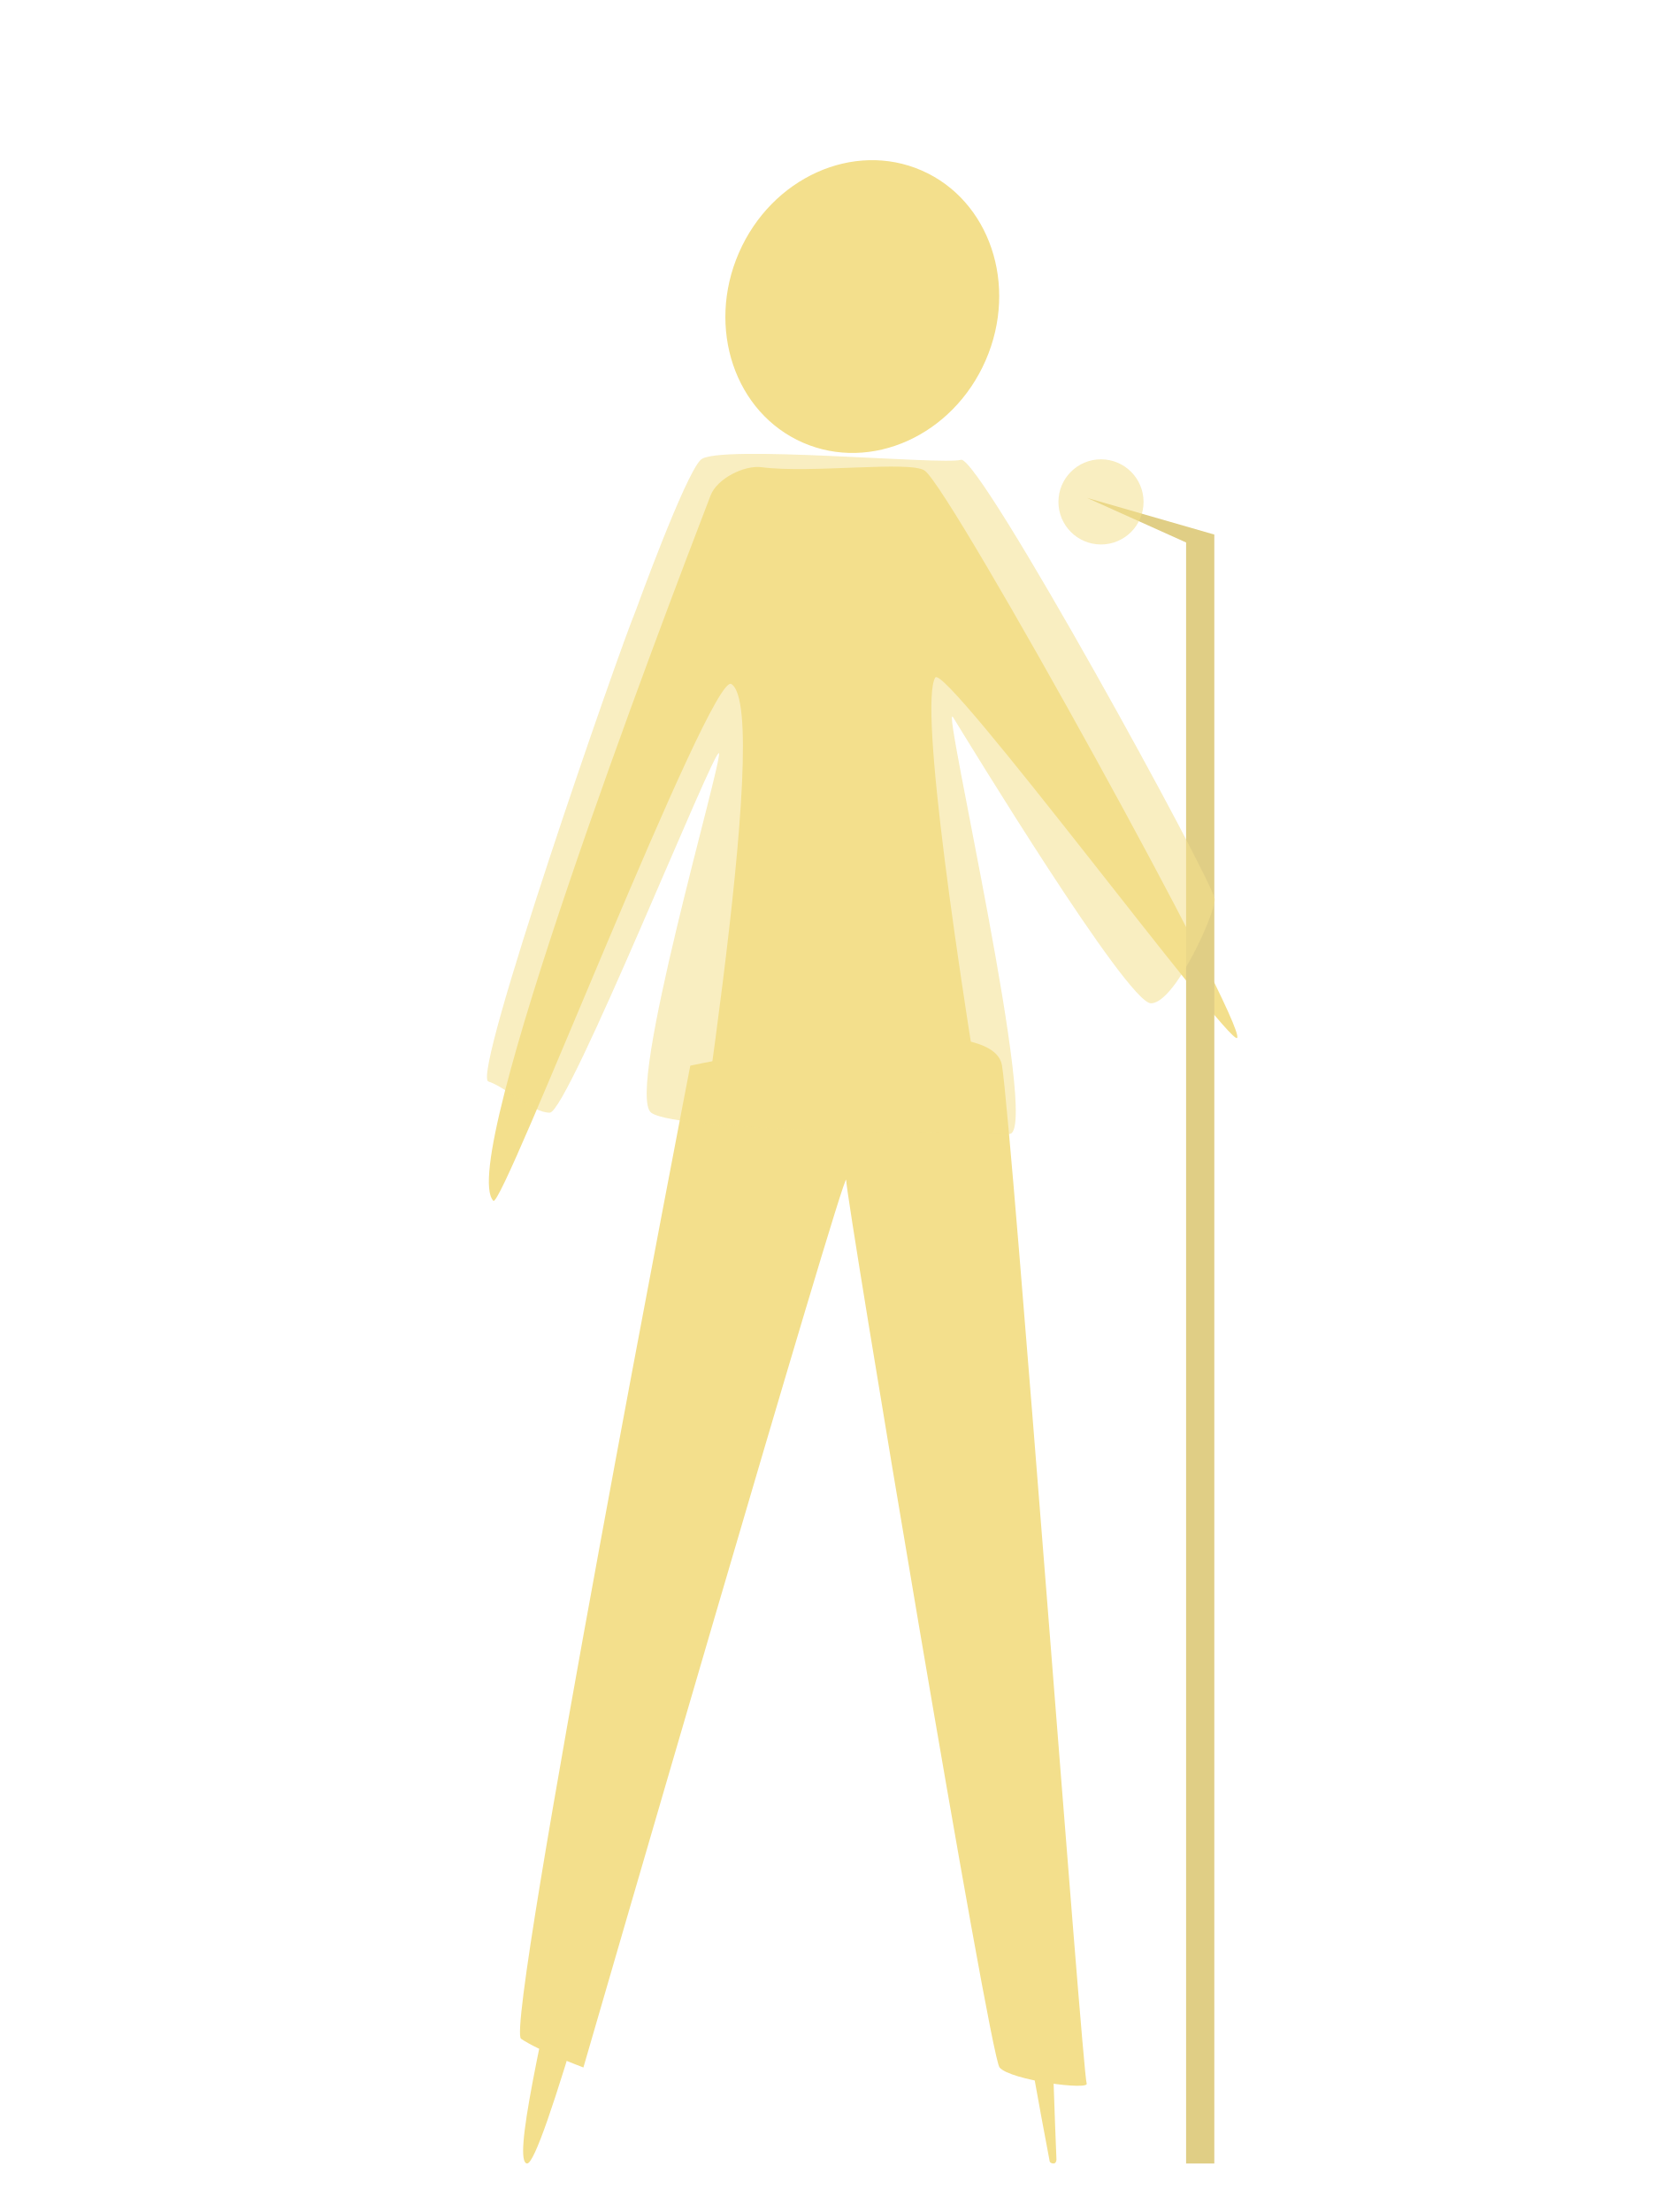
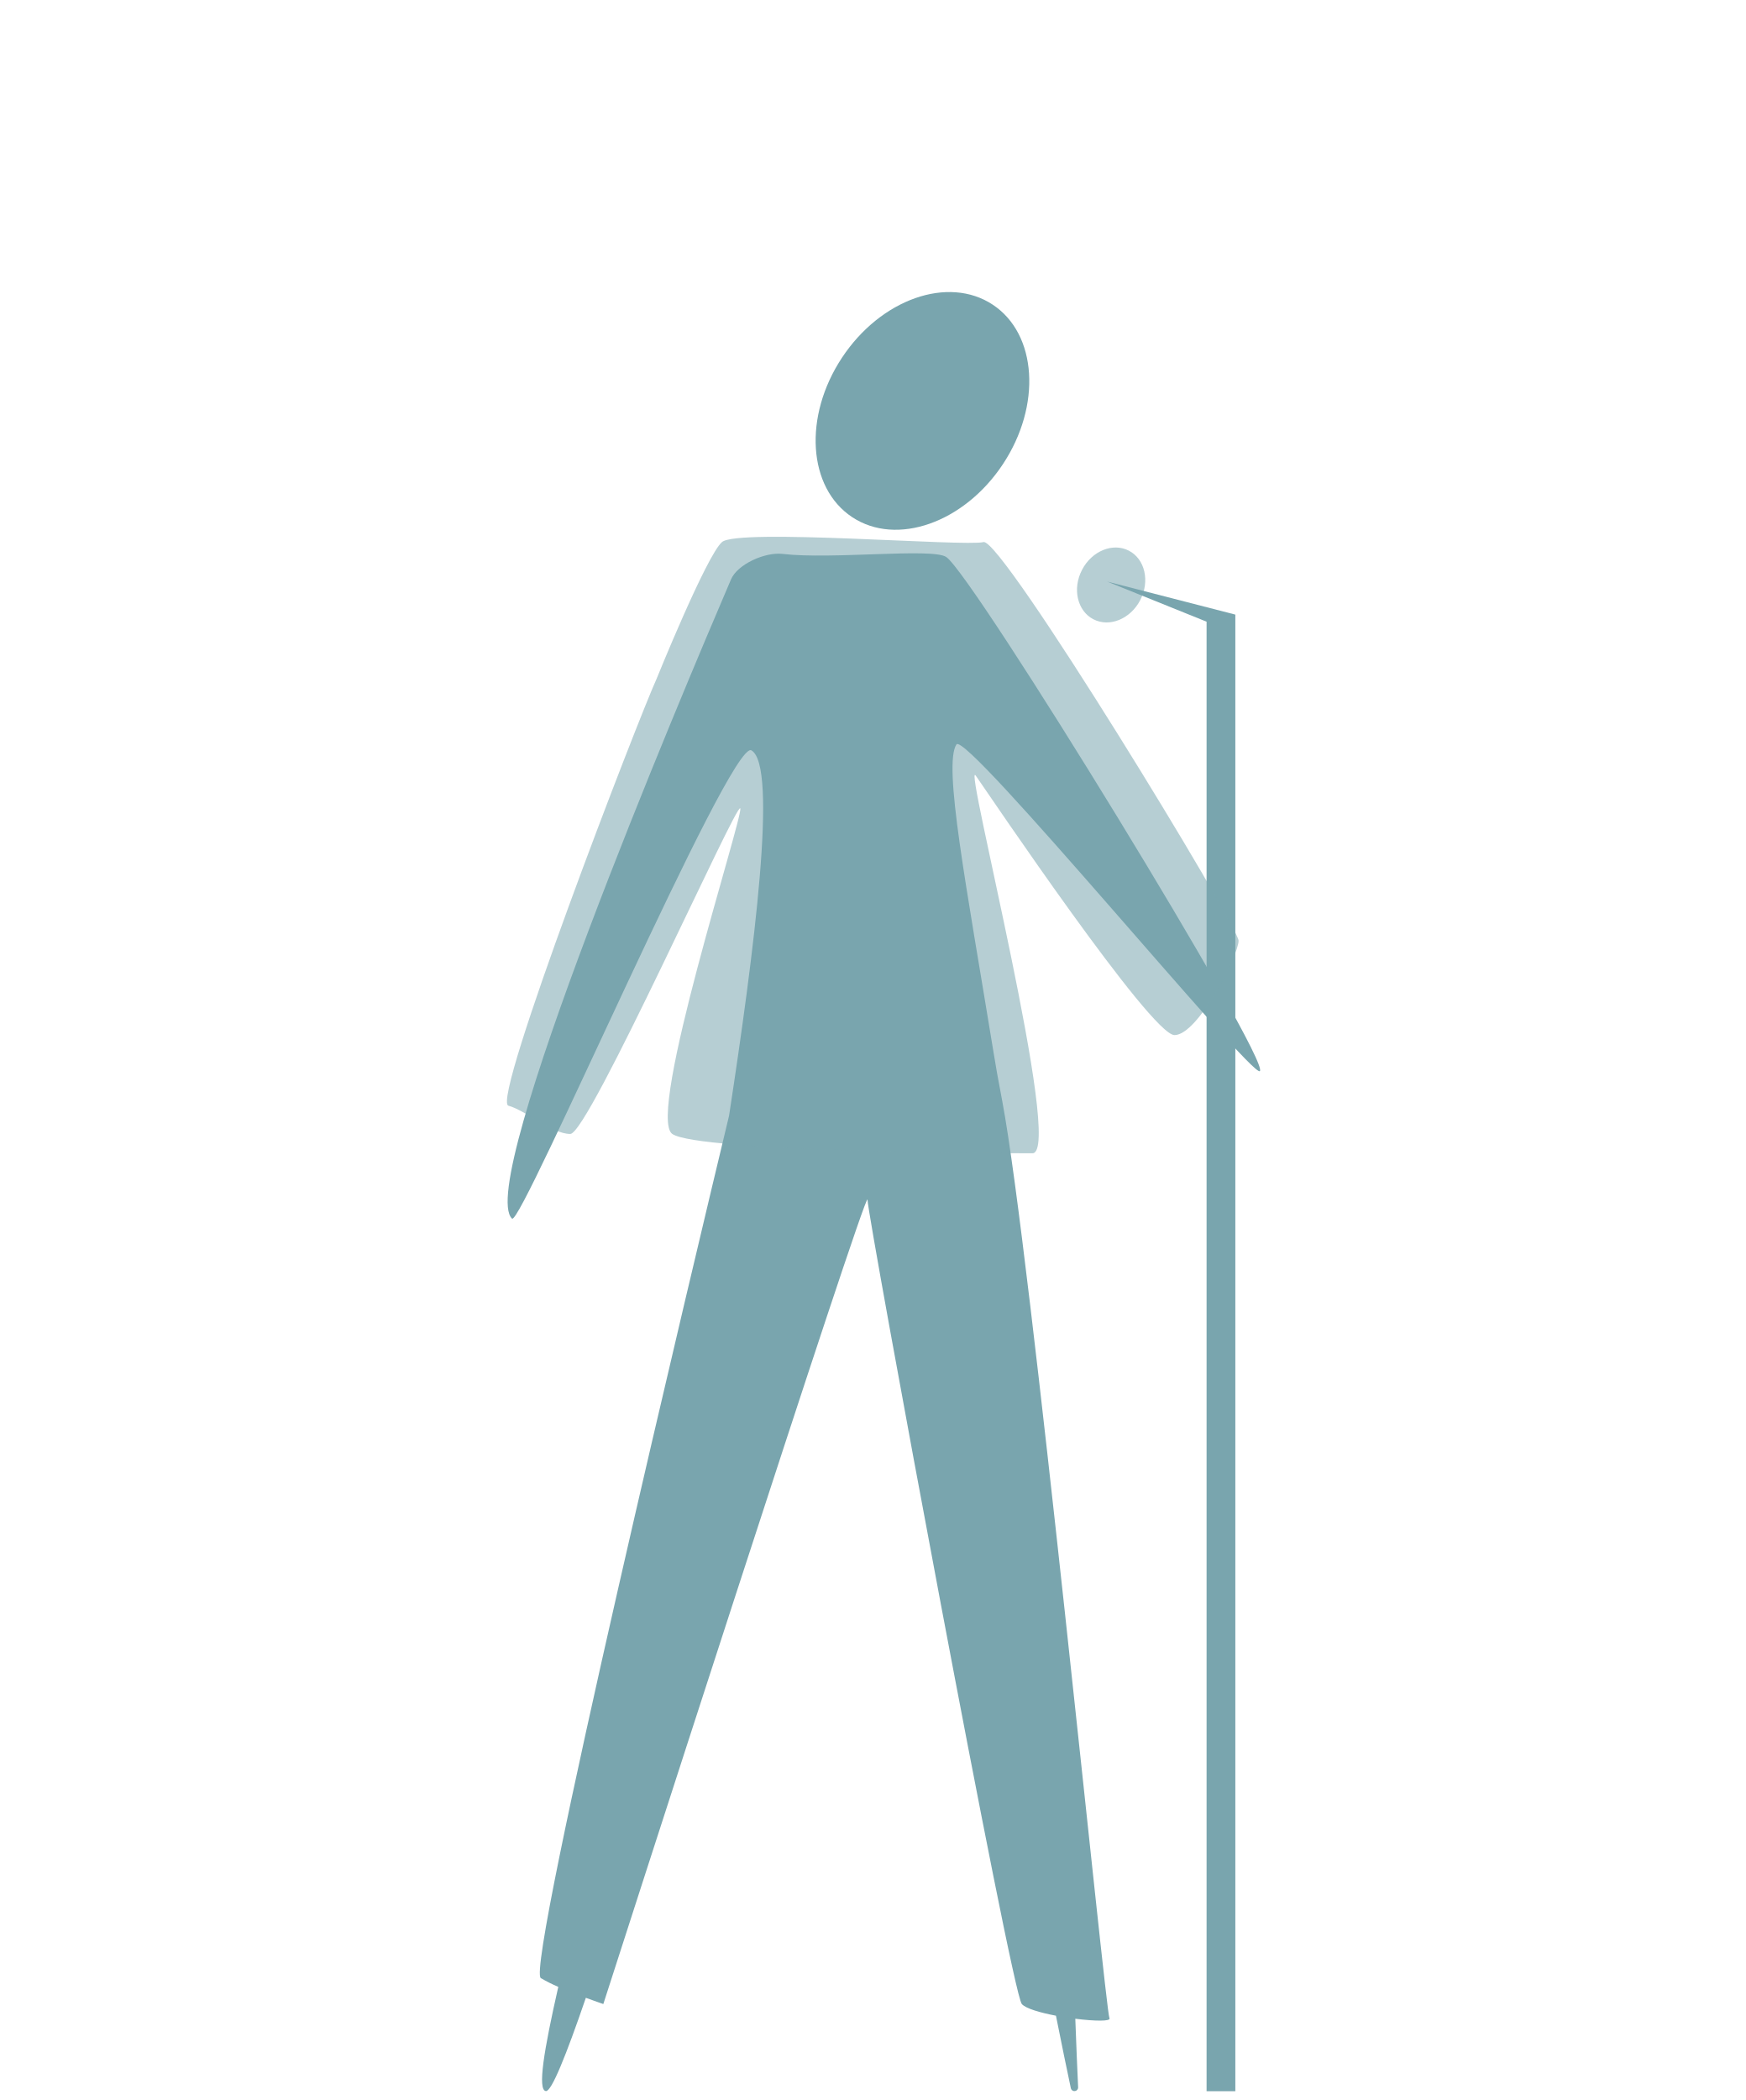
- <svg xmlns="http://www.w3.org/2000/svg" version="1.1" id="Layer_1" x="0px" y="0px" viewBox="0 0 339 446.9" style="enable-background:new 0 0 339 446.9;" xml:space="preserve">
-   <style type="text/css">
- 	.st0{fill:#F3DF8C;}
- 	.st1{fill:#E0CE85;}
- 	.st2{opacity:0.54;fill:#F3DF8C;enable-background:new    ;}
- </style>
-   <ellipse transform="matrix(0.3995 -0.9167 0.9167 0.3995 47.8838 196.9878)" class="st0" cx="174.3" cy="61.9" rx="30" ry="27.2" />
-   <path class="st0" d="M143.6,100.1c1.3-3.4,6.8-6.2,10.4-5.7c9.8,1.3,30.1-1.4,32.9,0.7c5.5,4,65.3,112.4,63.1,114.6  c-1.6,1.6-59.1-76-61-72.8c-3.3,5.6,4.5,58.8,11.8,101.8c9,53.5,11.3,165.3,12.7,197.6c0,0.4-0.2,0.8-0.6,0.8s-0.8-0.2-0.8-0.6l0,0  c-7.9-41-35.4-206.3-41.1-208.1c-6.5-2.1-58.7,209.4-64.5,208.7c-5.8-0.7,22.3-97.1,29.5-165.3c2.3-22.2,20.5-128.1,11.8-133.6  c-4.2-2.6-46.3,106.3-48.1,104.4C92.2,234.8,133.4,126.6,143.6,100.1z" />
-   <polygon class="st1" points="239.7,437.1 239.7,109.6 219.7,100.6 245.4,108 245.4,437.1 " />
-   <circle class="st2" cx="222.5" cy="101.4" r="8.6" />
-   <path class="st0" d="M139.5,215.3c0,0-37.6,194.3-34.2,196.6c3.5,2.4,12.6,5.8,12.6,5.8s53.1-183,53.1-179.3  c0,3.7,28.9,176.7,31,179.3c2.2,2.6,18.4,4.7,17.6,3.2c-0.8-1.6-15-192.4-17.1-205.6C200.5,202.1,139.5,215.3,139.5,215.3z" />
-   <path class="st2" d="M128.5,123.3c-3.7,8.9-33.3,94.1-29.8,95.2s8.8,6.3,12.4,6.3c3.7,0,33.6-74.7,34.2-72.6s-19,68.6-13.7,72.6  c5.3,4,65.9,4.3,72.4,4.3c6.5-0.1-14-88.4-11.4-84.2c2.6,4.2,35.2,57.8,40,57.8s12.9-17.9,12.9-21s-47.6-89.9-51.3-88.8  c-3.7,1.1-49.4-3.2-52.6,0C138.4,96,128.5,123.3,128.5,123.3z" />
+ <svg xmlns="http://www.w3.org/2000/svg" id="Layer_1" data-name="Layer 1" viewBox="0 0 499.56 600.89">
+   <defs>
+     <style>.cls-1,.cls-2{fill:#79a5ae;}.cls-2{opacity:0.54;}</style>
+   </defs>
+   <ellipse class="cls-1" cx="264" cy="117.56" rx="36.45" ry="27.61" transform="translate(20.29 272.88) rotate(-56.51)" />
+   <polygon class="cls-1" points="345.32 598.37 345.32 177.89 316.87 166.41 353.55 175.86 353.55 598.37 345.32 598.37" />
+   <ellipse class="cls-2" cx="318.02" cy="167.4" rx="11.05" ry="9.39" transform="translate(23.03 372.69) rotate(-62.6)" />
+   <path class="cls-1" d="M270.8,159.37c-4-2.65-32.89.78-46.78-.87-5.12-.61-13,3-14.81,7.3C194.67,199.73,136,338.64,146.54,348.7c2.56,2.46,62.51-137.35,68.5-134,7.68,4.33.8,57.61-6.38,104.53-8.58,35.71-58.38,244-53.88,246.78a42.62,42.62,0,0,0,5,2.51c-4.13,18.16-6,29.55-3.55,29.82,1.6.18,5.75-10.09,11.44-26.69,2.89,1.06,5,1.78,5,1.78s75.61-234.88,75.61-230.15,41.17,226.78,44.16,230.15c1.14,1.29,5.22,2.47,9.77,3.34,1.67,8.34,3.12,15.41,4.27,20.8a1.06,1.06,0,0,0,2.08-.22c-.25-5.12-.51-11.8-.81-19.71,5.53.7,10.29.78,9.77-.16-1.12-2-22.67-220.17-30.65-262.25-1.37-7.22-1.85-9.94-2.64-14.82-7.68-47-14.36-81.57-10.5-87.4,2.68-4.06,84.58,95.51,86.83,93.48C363.81,303.65,278.57,164.55,270.8,159.37Z" />
+   <path class="cls-2" d="M187.92,194.21C182.68,205.69,140.46,315,145.5,316.38s12.48,8.09,17.72,8.09,47.91-95.84,48.65-93.14-27,88-19.46,93.14S286.26,330,295.48,330s-20-113.47-16.23-108.07,50.15,74.25,56.89,74.25,18.34-22.95,18.34-27-67.75-115.42-73-114.07-70.36-4-74.86,0S187.92,194.21,187.92,194.21Z" />
</svg>
